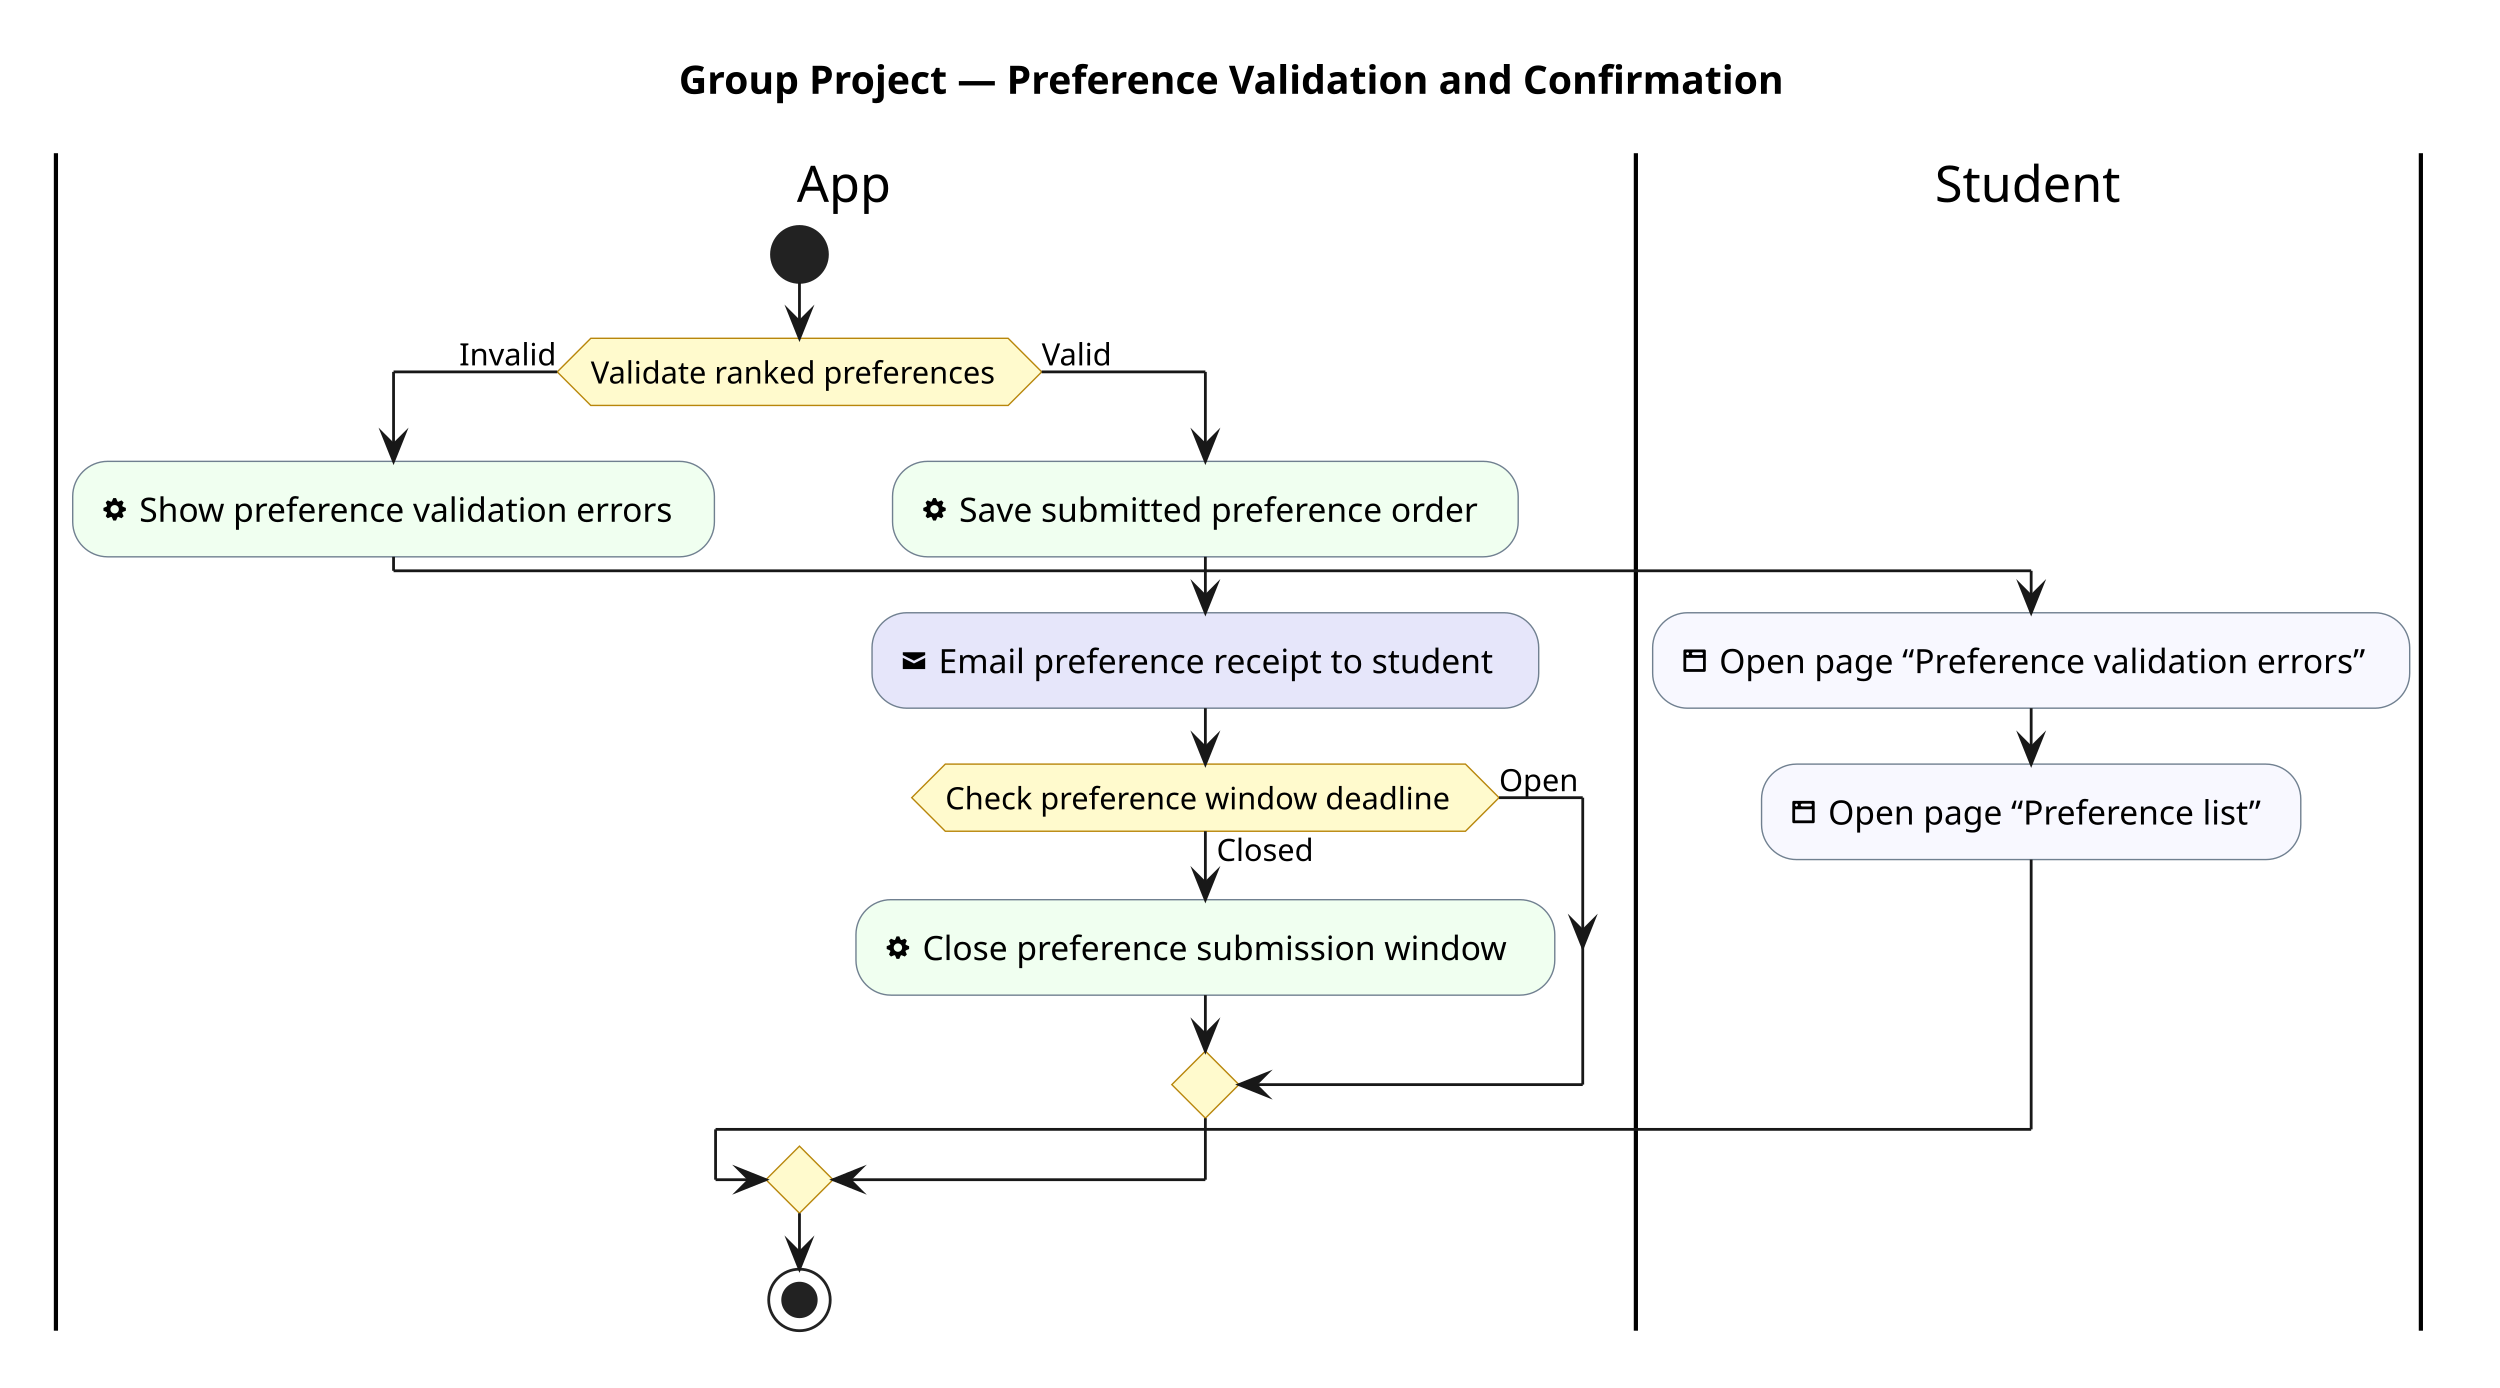
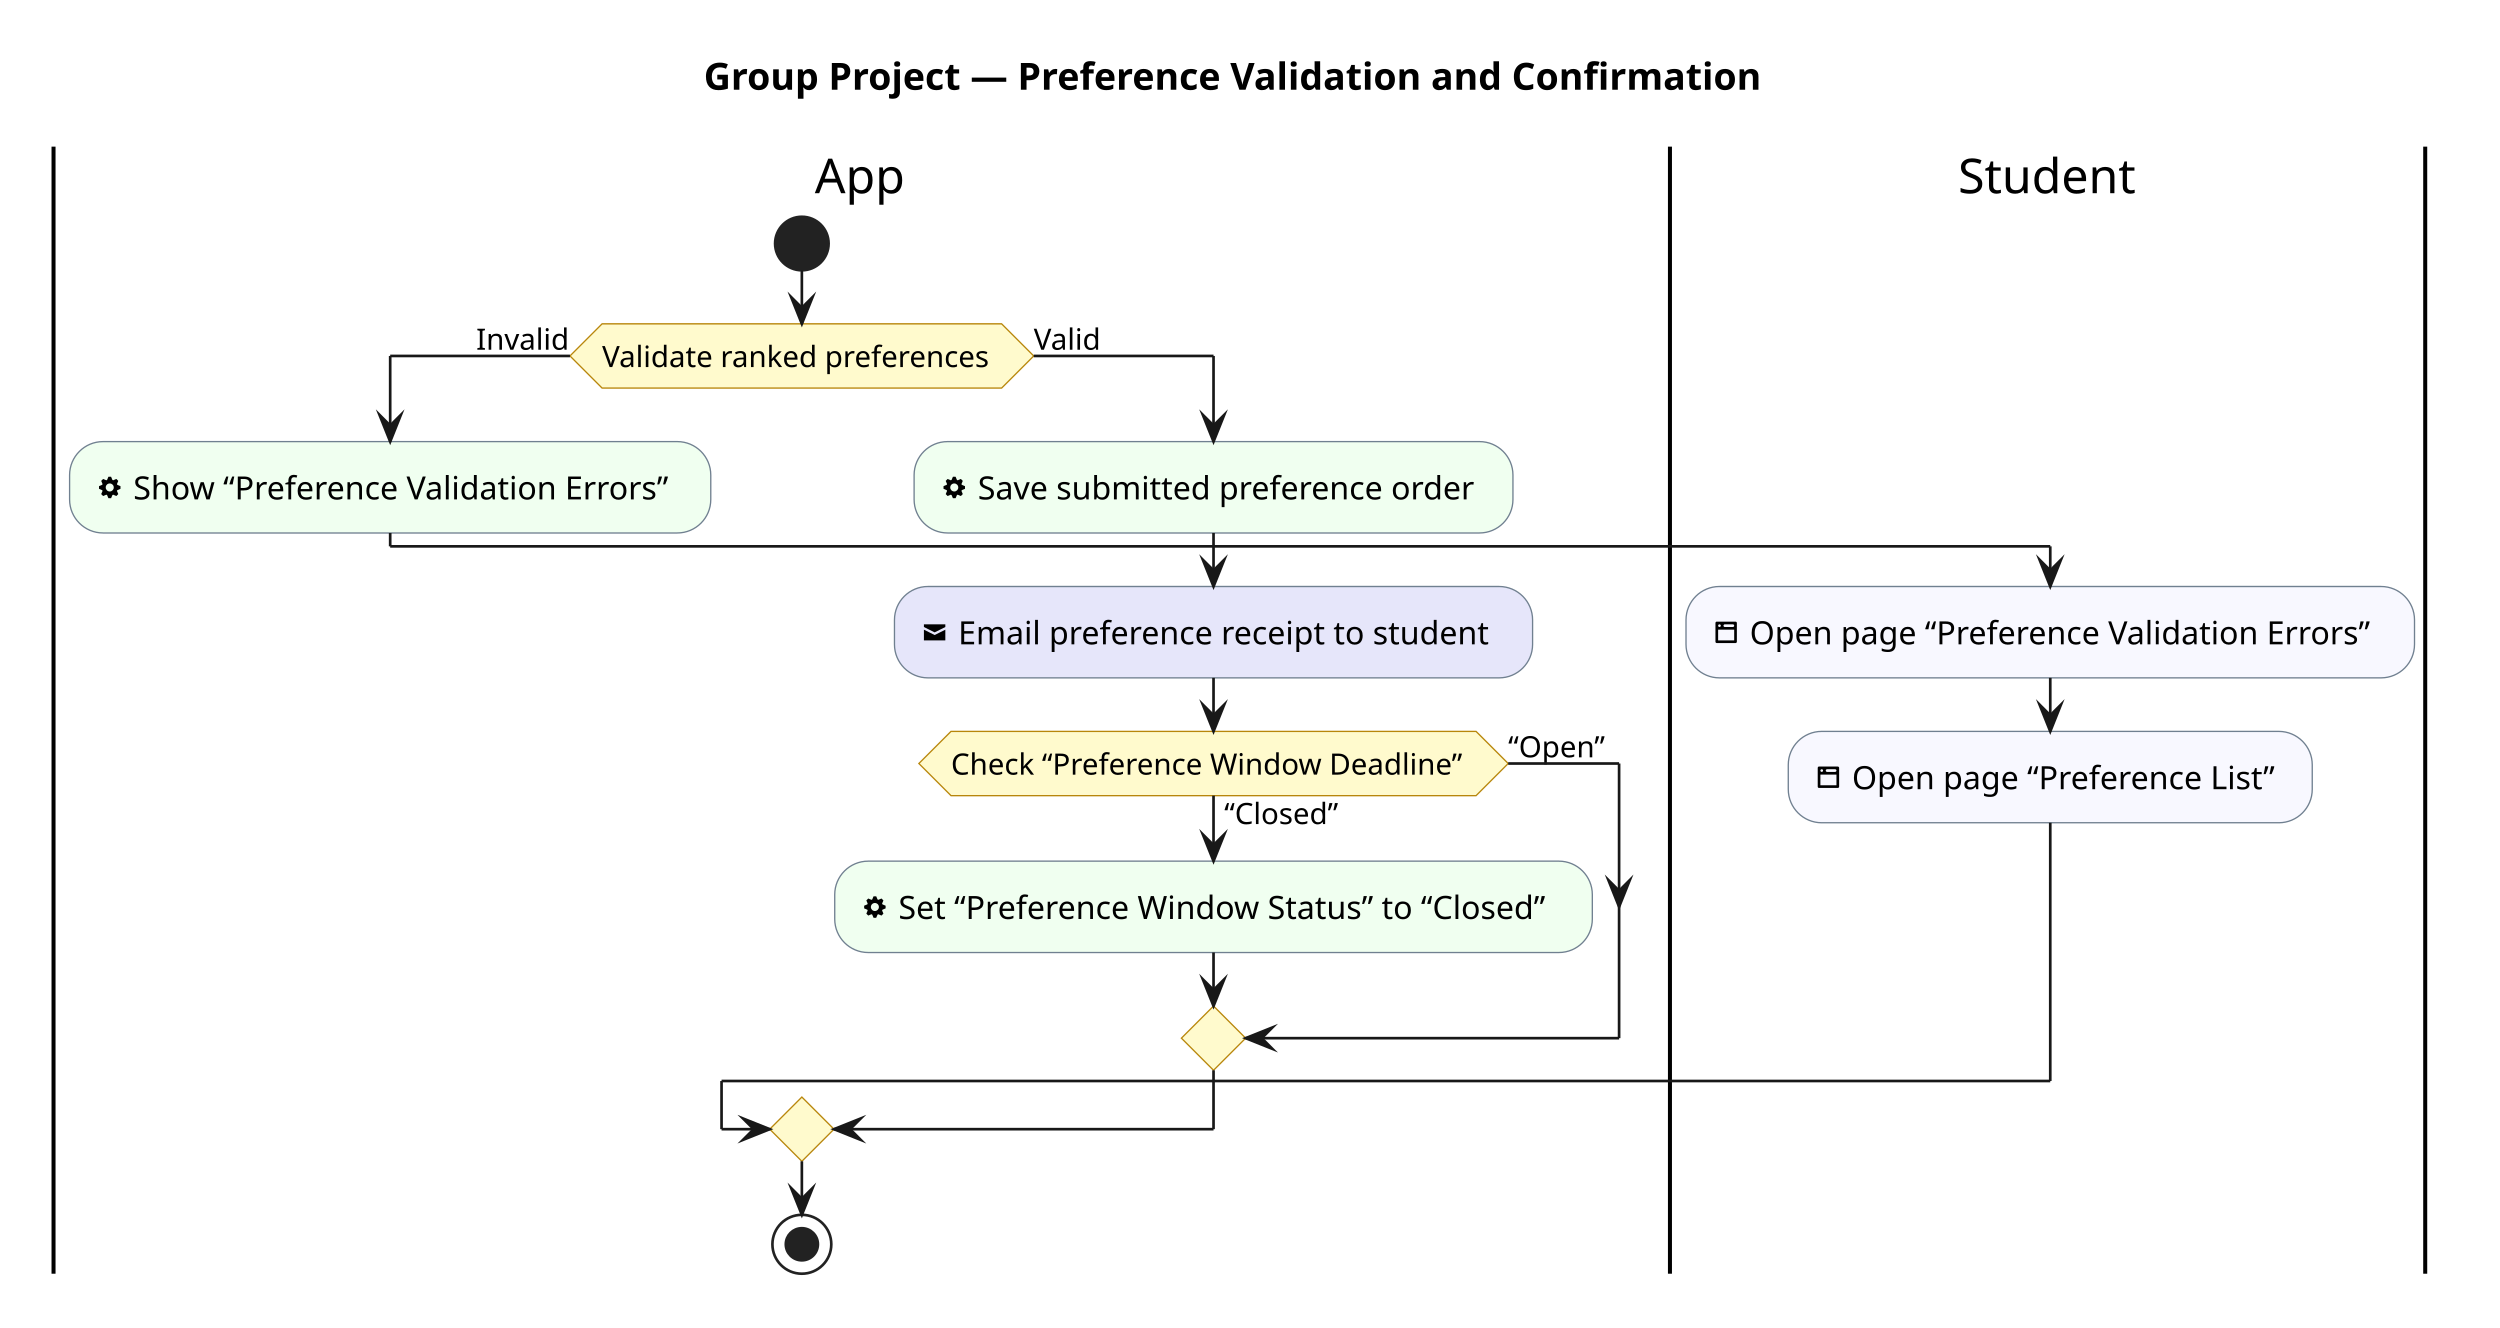
- <svg xmlns="http://www.w3.org/2000/svg" contentStyleType="text/css" data-diagram-type="ACTIVITY" height="496px" preserveAspectRatio="none" style="width:894px;height:496px;background:#FFFFFF;" version="1.1" viewBox="0 0 894 496" width="894px" zoomAndPan="magnify">
+ <svg xmlns="http://www.w3.org/2000/svg" contentStyleType="text/css" data-diagram-type="ACTIVITY" height="496px" preserveAspectRatio="none" style="width:934px;height:496px;background:#FFFFFF;" version="1.1" viewBox="0 0 934 496" width="934px" zoomAndPan="magnify">
  <defs />
  <g>
    <g class="title" data-source-line="2">
-       <text fill="#000000" font-family="sans-serif" font-size="14" font-weight="700" lengthAdjust="spacing" textLength="407.046" x="242.753" y="33.535">Group Project — Preference Validation and Confirmation</text>
+       <text fill="#000000" font-family="sans-serif" font-size="14" font-weight="700" lengthAdjust="spacing" textLength="407.046" x="262.931" y="33.535">Group Project — Preference Validation and Confirmation</text>
    </g>
-     <rect fill="none" height="21.199" style="stroke:none;stroke-width:1;" width="847.552" x="20" y="54.785" />
-     <ellipse cx="285.888" cy="90.984" fill="#222222" rx="10" ry="10" style="stroke:#222222;stroke-width:1;" />
-     <polygon fill="#FFFACD" points="211.257,120.984,360.519,120.984,372.519,132.984,360.519,144.984,211.257,144.984,199.257,132.984,211.257,120.984" style="stroke:#B8860B;stroke-width:0.5;stroke-linejoin:miter;stroke-miterlimit:10;" />
-     <text fill="#000000" font-family="sans-serif" font-size="11" lengthAdjust="spacing" textLength="149.263" x="211.257" y="137.142">Validate ranked preferences</text>
-     <text fill="#000000" font-family="sans-serif" font-size="11" lengthAdjust="spacing" textLength="35.046" x="164.21" y="130.664">Invalid</text>
-     <text fill="#000000" font-family="sans-serif" font-size="11" lengthAdjust="spacing" textLength="26.549" x="372.519" y="130.664">Valid</text>
-     <rect fill="#F0FFF0" height="34.133" rx="12.5" ry="12.5" style="stroke:#708090;stroke-width:0.5;" width="229.471" x="26" y="164.984" />
+     <rect fill="none" height="21.199" style="stroke:none;stroke-width:1;" width="887.908" x="20" y="54.785" />
+     <ellipse cx="299.573" cy="90.984" fill="#222222" rx="10" ry="10" style="stroke:#222222;stroke-width:1;" />
+     <polygon fill="#FFFACD" points="224.941,120.984,374.204,120.984,386.204,132.984,374.204,144.984,224.941,144.984,212.941,132.984,224.941,120.984" style="stroke:#B8860B;stroke-width:0.5;stroke-linejoin:miter;stroke-miterlimit:10;" />
+     <text fill="#000000" font-family="sans-serif" font-size="11" lengthAdjust="spacing" textLength="149.263" x="224.941" y="137.142">Validate ranked preferences</text>
+     <text fill="#000000" font-family="sans-serif" font-size="11" lengthAdjust="spacing" textLength="35.046" x="177.895" y="130.664">Invalid</text>
+     <text fill="#000000" font-family="sans-serif" font-size="11" lengthAdjust="spacing" textLength="26.549" x="386.204" y="130.664">Valid</text>
+     <rect fill="#F0FFF0" height="34.133" rx="12.5" ry="12.5" style="stroke:#708090;stroke-width:0.5;" width="239.543" x="26" y="164.984" />
    <path d="M40.5,178.117 L40,179.307 C39.9,179.337 39.81,179.387 39.72,179.437 L38.53,178.937 L37.81,179.657 L38.31,180.847 C38.26,180.947 38.22,181.027 38.18,181.127 L36.99,181.627 L36.99,182.627 L38.18,183.127 C38.22,183.227 38.26,183.307 38.31,183.407 L37.81,184.597 L38.53,185.317 L39.72,184.817 C39.81,184.857 39.9,184.907 40,184.947 L40.5,186.137 L41.5,186.137 L42,184.947 C42.09,184.907 42.19,184.867 42.28,184.817 L43.47,185.317 L44.19,184.597 L43.69,183.407 C43.73,183.317 43.78,183.217 43.82,183.127 L45.01,182.627 L45.01,181.627 L43.82,181.127 C43.79,181.037 43.74,180.937 43.69,180.847 L44.19,179.657 L43.47,178.937 L42.28,179.437 C42.19,179.397 42.09,179.347 42,179.307 L41.5,178.117 L40.5,178.117 M41,180.617 C41.83,180.617 42.5,181.287 42.5,182.117 C42.5,182.947 41.83,183.617 41,183.617 C40.17,183.617 39.5,182.947 39.5,182.117 C39.5,181.287 40.17,180.617 41,180.617" fill="#000000" />
-     <text fill="#000000" font-family="sans-serif" font-size="12" lengthAdjust="spacing" textLength="195.674" x="49.797" y="186.586">Show preference validation errors</text>
-     <rect fill="#F0FFF0" height="34.133" rx="12.5" ry="12.5" style="stroke:#708090;stroke-width:0.5;" width="223.728" x="319.177" y="164.984" />
-     <path d="M333.677,178.117 L333.177,179.307 C333.077,179.337 332.987,179.387 332.897,179.437 L331.707,178.937 L330.987,179.657 L331.487,180.847 C331.437,180.947 331.397,181.027 331.357,181.127 L330.167,181.627 L330.167,182.627 L331.357,183.127 C331.397,183.227 331.437,183.307 331.487,183.407 L330.987,184.597 L331.707,185.317 L332.897,184.817 C332.987,184.857 333.077,184.907 333.177,184.947 L333.677,186.137 L334.677,186.137 L335.177,184.947 C335.267,184.907 335.367,184.867 335.457,184.817 L336.647,185.317 L337.367,184.597 L336.867,183.407 C336.907,183.317 336.957,183.217 336.997,183.127 L338.187,182.627 L338.187,181.627 L336.997,181.127 C336.967,181.037 336.917,180.937 336.867,180.847 L337.367,179.657 L336.647,178.937 L335.457,179.437 C335.367,179.397 335.267,179.347 335.177,179.307 L334.677,178.117 L333.677,178.117 M334.177,180.617 C335.007,180.617 335.677,181.287 335.677,182.117 C335.677,182.947 335.007,183.617 334.177,183.617 C333.347,183.617 332.677,182.947 332.677,182.117 C332.677,181.287 333.347,180.617 334.177,180.617" fill="#000000" />
-     <text fill="#000000" font-family="sans-serif" font-size="12" lengthAdjust="spacing" textLength="189.932" x="342.974" y="186.586">Save submitted preference order</text>
-     <rect fill="#E6E6FA" height="34.133" rx="12.5" ry="12.5" style="stroke:#708090;stroke-width:0.5;" width="238.4" x="311.841" y="219.117" />
-     <path d="M322.841,233.25 L322.841,234.25 L326.841,236.25 L330.841,234.25 L330.841,233.25 L322.841,233.25 M322.841,235.25 L322.841,239.25 L330.841,239.25 L330.841,235.25 L326.841,237.25 L322.841,235.25" fill="#000000" />
-     <text fill="#000000" font-family="sans-serif" font-size="12" lengthAdjust="spacing" textLength="204.603" x="335.638" y="240.719">Email preference receipt to student</text>
-     <rect fill="#F0FFF0" height="34.133" rx="12.5" ry="12.5" style="stroke:#708090;stroke-width:0.5;" width="249.897" x="306.093" y="321.728" />
-     <path d="M320.593,334.86 L320.093,336.05 C319.993,336.08 319.903,336.13 319.813,336.18 L318.623,335.68 L317.903,336.4 L318.403,337.59 C318.353,337.69 318.313,337.77 318.273,337.87 L317.083,338.37 L317.083,339.37 L318.273,339.87 C318.313,339.97 318.353,340.05 318.403,340.15 L317.903,341.34 L318.623,342.06 L319.813,341.56 C319.903,341.6 319.993,341.65 320.093,341.69 L320.593,342.88 L321.593,342.88 L322.093,341.69 C322.183,341.65 322.283,341.61 322.373,341.56 L323.563,342.06 L324.283,341.34 L323.783,340.15 C323.823,340.06 323.873,339.96 323.913,339.87 L325.103,339.37 L325.103,338.37 L323.913,337.87 C323.883,337.78 323.833,337.68 323.783,337.59 L324.283,336.4 L323.563,335.68 L322.373,336.18 C322.283,336.14 322.183,336.09 322.093,336.05 L321.593,334.86 L320.593,334.86 M321.093,337.36 C321.923,337.36 322.593,338.03 322.593,338.86 C322.593,339.69 321.923,340.36 321.093,340.36 C320.263,340.36 319.593,339.69 319.593,338.86 C319.593,338.03 320.263,337.36 321.093,337.36" fill="#000000" />
-     <text fill="#000000" font-family="sans-serif" font-size="12" lengthAdjust="spacing" textLength="216.1" x="329.89" y="343.329">Close preference submission window</text>
-     <polygon fill="#FFFACD" points="338.033,273.25,524.05,273.25,536.05,285.25,524.05,297.25,338.033,297.25,326.033,285.25,338.033,273.25" style="stroke:#B8860B;stroke-width:0.5;stroke-linejoin:miter;stroke-miterlimit:10;" />
-     <text fill="#000000" font-family="sans-serif" font-size="11" lengthAdjust="spacing" textLength="36.206" x="435.041" y="307.885">Closed</text>
-     <text fill="#000000" font-family="sans-serif" font-size="11" lengthAdjust="spacing" textLength="186.017" x="338.033" y="289.407">Check preference window deadline</text>
-     <text fill="#000000" font-family="sans-serif" font-size="11" lengthAdjust="spacing" textLength="28.424" x="536.05" y="282.93">Open</text>
-     <polygon fill="#FFFACD" points="431.041,375.86,443.041,387.86,431.041,399.86,419.041,387.86,431.041,375.86" style="stroke:#B8860B;stroke-width:0.5;stroke-linejoin:miter;stroke-miterlimit:10;" />
-     <polygon fill="#FFFACD" points="285.888,409.86,297.888,421.86,285.888,433.86,273.888,421.86,285.888,409.86" style="stroke:#B8860B;stroke-width:0.5;stroke-linejoin:miter;stroke-miterlimit:10;" />
-     <ellipse cx="285.888" cy="464.86" fill="none" rx="11" ry="11" style="stroke:#222222;stroke-width:1;" />
-     <ellipse cx="285.888" cy="464.86" fill="#222222" rx="6" ry="6" style="stroke:#222222;stroke-width:1;" />
+     <text fill="#000000" font-family="sans-serif" font-size="12" lengthAdjust="spacing" textLength="205.746" x="49.797" y="186.586">Show “Preference Validation Errors”</text>
+     <rect fill="#F0FFF0" height="34.133" rx="12.5" ry="12.5" style="stroke:#708090;stroke-width:0.5;" width="223.728" x="341.51" y="164.984" />
+     <path d="M356.01,178.117 L355.51,179.307 C355.41,179.337 355.32,179.387 355.23,179.437 L354.04,178.937 L353.32,179.657 L353.82,180.847 C353.77,180.947 353.73,181.027 353.69,181.127 L352.5,181.627 L352.5,182.627 L353.69,183.127 C353.73,183.227 353.77,183.307 353.82,183.407 L353.32,184.597 L354.04,185.317 L355.23,184.817 C355.32,184.857 355.41,184.907 355.51,184.947 L356.01,186.137 L357.01,186.137 L357.51,184.947 C357.6,184.907 357.7,184.867 357.79,184.817 L358.98,185.317 L359.7,184.597 L359.2,183.407 C359.24,183.317 359.29,183.217 359.33,183.127 L360.52,182.627 L360.52,181.627 L359.33,181.127 C359.3,181.037 359.25,180.937 359.2,180.847 L359.7,179.657 L358.98,178.937 L357.79,179.437 C357.7,179.397 357.6,179.347 357.51,179.307 L357.01,178.117 L356.01,178.117 M356.51,180.617 C357.34,180.617 358.01,181.287 358.01,182.117 C358.01,182.947 357.34,183.617 356.51,183.617 C355.68,183.617 355.01,182.947 355.01,182.117 C355.01,181.287 355.68,180.617 356.51,180.617" fill="#000000" />
+     <text fill="#000000" font-family="sans-serif" font-size="12" lengthAdjust="spacing" textLength="189.932" x="365.307" y="186.586">Save submitted preference order</text>
+     <rect fill="#E6E6FA" height="34.133" rx="12.5" ry="12.5" style="stroke:#708090;stroke-width:0.5;" width="238.4" x="334.174" y="219.117" />
+     <path d="M345.174,233.25 L345.174,234.25 L349.174,236.25 L353.174,234.25 L353.174,233.25 L345.174,233.25 M345.174,235.25 L345.174,239.25 L353.174,239.25 L353.174,235.25 L349.174,237.25 L345.174,235.25" fill="#000000" />
+     <text fill="#000000" font-family="sans-serif" font-size="12" lengthAdjust="spacing" textLength="204.603" x="357.971" y="240.719">Email preference receipt to student</text>
+     <rect fill="#F0FFF0" height="34.133" rx="12.5" ry="12.5" style="stroke:#708090;stroke-width:0.5;" width="283.037" x="311.856" y="321.728" />
+     <path d="M326.356,334.86 L325.856,336.05 C325.755,336.08 325.666,336.13 325.575,336.18 L324.385,335.68 L323.666,336.4 L324.166,337.59 C324.115,337.69 324.075,337.77 324.036,337.87 L322.846,338.37 L322.846,339.37 L324.036,339.87 C324.075,339.97 324.115,340.05 324.166,340.15 L323.666,341.34 L324.385,342.06 L325.575,341.56 C325.666,341.6 325.755,341.65 325.856,341.69 L326.356,342.88 L327.356,342.88 L327.856,341.69 C327.945,341.65 328.046,341.61 328.135,341.56 L329.325,342.06 L330.046,341.34 L329.546,340.15 C329.586,340.06 329.635,339.96 329.675,339.87 L330.865,339.37 L330.865,338.37 L329.675,337.87 C329.646,337.78 329.596,337.68 329.546,337.59 L330.046,336.4 L329.325,335.68 L328.135,336.18 C328.046,336.14 327.945,336.09 327.856,336.05 L327.356,334.86 L326.356,334.86 M326.856,337.36 C327.685,337.36 328.356,338.03 328.356,338.86 C328.356,339.69 327.685,340.36 326.856,340.36 C326.026,340.36 325.356,339.69 325.356,338.86 C325.356,338.03 326.026,337.36 326.856,337.36" fill="#000000" />
+     <text fill="#000000" font-family="sans-serif" font-size="12" lengthAdjust="spacing" textLength="249.24" x="335.652" y="343.329">Set “Preference Window Status” to “Closed”</text>
+     <polygon fill="#FFFACD" points="355.29,273.25,551.458,273.25,563.458,285.25,551.458,297.25,355.29,297.25,343.29,285.25,355.29,273.25" style="stroke:#B8860B;stroke-width:0.5;stroke-linejoin:miter;stroke-miterlimit:10;" />
+     <text fill="#000000" font-family="sans-serif" font-size="11" lengthAdjust="spacing" textLength="44.951" x="457.374" y="307.885">“Closed”</text>
+     <text fill="#000000" font-family="sans-serif" font-size="11" lengthAdjust="spacing" textLength="196.168" x="355.29" y="289.407">Check “Preference Window Deadline”</text>
+     <text fill="#000000" font-family="sans-serif" font-size="11" lengthAdjust="spacing" textLength="37.168" x="563.458" y="282.93">“Open”</text>
+     <polygon fill="#FFFACD" points="453.374,375.86,465.374,387.86,453.374,399.86,441.374,387.86,453.374,375.86" style="stroke:#B8860B;stroke-width:0.5;stroke-linejoin:miter;stroke-miterlimit:10;" />
+     <polygon fill="#FFFACD" points="299.573,409.86,311.573,421.86,299.573,433.86,287.573,421.86,299.573,409.86" style="stroke:#B8860B;stroke-width:0.5;stroke-linejoin:miter;stroke-miterlimit:10;" />
+     <ellipse cx="299.573" cy="464.86" fill="none" rx="11" ry="11" style="stroke:#222222;stroke-width:1;" />
+     <ellipse cx="299.573" cy="464.86" fill="#222222" rx="6" ry="6" style="stroke:#222222;stroke-width:1;" />
    <line style="stroke:#000000;stroke-width:1.5;" x1="20" x2="20" y1="54.785" y2="475.86" />
-     <rect fill="#F8F8FF" height="34.133" rx="12.5" ry="12.5" style="stroke:#708090;stroke-width:0.5;" width="270.715" x="590.989" y="219.117" />
-     <path d="M602.329,232.25 A0.5,0.5 0 0 0 601.989,232.75 L601.989,239.75 A0.5,0.5 0 0 0 602.489,240.25 L609.489,240.25 A0.5,0.5 0 0 0 609.989,239.75 L609.989,232.75 A0.5,0.5 0 0 0 609.489,232.25 L602.489,232.25 A0.5,0.5 0 0 0 602.399,232.25 A0.5,0.5 0 0 0 602.339,232.25 M603.489,233.25 C603.769,233.25 603.989,233.47 603.989,233.75 C603.989,234.03 603.769,234.25 603.489,234.25 C603.209,234.25 602.989,234.03 602.989,233.75 C602.989,233.47 603.209,233.25 603.489,233.25 M605.489,233.25 L608.489,233.25 C608.769,233.25 608.989,233.47 608.989,233.75 C608.989,234.03 608.769,234.25 608.489,234.25 L605.489,234.25 C605.209,234.25 604.989,234.03 604.989,233.75 C604.989,233.47 605.209,233.25 605.489,233.25 M602.989,235.25 L608.989,235.25 L608.989,239.25 L602.989,239.25 L602.989,235.25" fill="#000000" />
-     <text fill="#000000" font-family="sans-serif" font-size="12" lengthAdjust="spacing" textLength="236.918" x="614.786" y="240.719">Open page “Preference validation errors”</text>
-     <rect fill="#F8F8FF" height="34.133" rx="12.5" ry="12.5" style="stroke:#708090;stroke-width:0.5;" width="192.826" x="629.934" y="273.25" />
-     <path d="M641.274,286.383 A0.5,0.5 0 0 0 640.934,286.883 L640.934,293.883 A0.5,0.5 0 0 0 641.434,294.383 L648.434,294.383 A0.5,0.5 0 0 0 648.934,293.883 L648.934,286.883 A0.5,0.5 0 0 0 648.434,286.383 L641.434,286.383 A0.5,0.5 0 0 0 641.344,286.383 A0.5,0.5 0 0 0 641.284,286.383 M642.434,287.383 C642.714,287.383 642.934,287.603 642.934,287.883 C642.934,288.163 642.714,288.383 642.434,288.383 C642.154,288.383 641.934,288.163 641.934,287.883 C641.934,287.603 642.154,287.383 642.434,287.383 M644.434,287.383 L647.434,287.383 C647.714,287.383 647.934,287.603 647.934,287.883 C647.934,288.163 647.714,288.383 647.434,288.383 L644.434,288.383 C644.154,288.383 643.934,288.163 643.934,287.883 C643.934,287.603 644.154,287.383 644.434,287.383 M641.934,289.383 L647.934,289.383 L647.934,293.383 L641.934,293.383 L641.934,289.383" fill="#000000" />
-     <text fill="#000000" font-family="sans-serif" font-size="12" lengthAdjust="spacing" textLength="159.029" x="653.731" y="294.852">Open page “Preference list”</text>
-     <line style="stroke:#000000;stroke-width:1.5;" x1="584.989" x2="584.989" y1="54.785" y2="475.86" />
-     <line style="stroke:#000000;stroke-width:1.5;" x1="865.704" x2="865.704" y1="54.785" y2="475.86" />
-     <line style="stroke:#181818;stroke-width:1;" x1="431.041" x2="431.041" y1="199.117" y2="219.117" />
-     <polygon fill="#181818" points="427.041,209.117,431.041,219.117,435.041,209.117,431.041,213.117" style="stroke:#181818;stroke-width:1;stroke-linejoin:miter;stroke-miterlimit:10;" />
-     <line style="stroke:#181818;stroke-width:1;" x1="431.041" x2="431.041" y1="297.25" y2="321.728" />
-     <polygon fill="#181818" points="427.041,311.728,431.041,321.728,435.041,311.728,431.041,315.728" style="stroke:#181818;stroke-width:1;stroke-linejoin:miter;stroke-miterlimit:10;" />
-     <line style="stroke:#181818;stroke-width:1;" x1="536.05" x2="565.989" y1="285.25" y2="285.25" />
-     <polygon fill="#181818" points="561.989,328.794,565.989,338.794,569.989,328.794,565.989,332.794" style="stroke:#181818;stroke-width:1;stroke-linejoin:miter;stroke-miterlimit:10;" />
-     <line style="stroke:#181818;stroke-width:1;" x1="565.989" x2="565.989" y1="285.25" y2="387.86" />
-     <line style="stroke:#181818;stroke-width:1;" x1="565.989" x2="443.041" y1="387.86" y2="387.86" />
-     <polygon fill="#181818" points="453.041,383.86,443.041,387.86,453.041,391.86,449.041,387.86" style="stroke:#181818;stroke-width:1;stroke-linejoin:miter;stroke-miterlimit:10;" />
-     <line style="stroke:#181818;stroke-width:1;" x1="431.041" x2="431.041" y1="355.86" y2="375.86" />
-     <polygon fill="#181818" points="427.041,365.86,431.041,375.86,435.041,365.86,431.041,369.86" style="stroke:#181818;stroke-width:1;stroke-linejoin:miter;stroke-miterlimit:10;" />
-     <line style="stroke:#181818;stroke-width:1;" x1="431.041" x2="431.041" y1="253.25" y2="273.25" />
-     <polygon fill="#181818" points="427.041,263.25,431.041,273.25,435.041,263.25,431.041,267.25" style="stroke:#181818;stroke-width:1;stroke-linejoin:miter;stroke-miterlimit:10;" />
-     <line style="stroke:#181818;stroke-width:1;" x1="199.257" x2="140.735" y1="132.984" y2="132.984" />
-     <line style="stroke:#181818;stroke-width:1;" x1="140.735" x2="140.735" y1="132.984" y2="164.984" />
-     <polygon fill="#181818" points="136.735,154.984,140.735,164.984,144.735,154.984,140.735,158.984" style="stroke:#181818;stroke-width:1;stroke-linejoin:miter;stroke-miterlimit:10;" />
-     <line style="stroke:#181818;stroke-width:1;" x1="372.519" x2="431.041" y1="132.984" y2="132.984" />
-     <line style="stroke:#181818;stroke-width:1;" x1="431.041" x2="431.041" y1="132.984" y2="164.984" />
-     <polygon fill="#181818" points="427.041,154.984,431.041,164.984,435.041,154.984,431.041,158.984" style="stroke:#181818;stroke-width:1;stroke-linejoin:miter;stroke-miterlimit:10;" />
-     <line style="stroke:#181818;stroke-width:1;" x1="431.041" x2="431.041" y1="399.86" y2="421.86" />
-     <line style="stroke:#181818;stroke-width:1;" x1="431.041" x2="297.888" y1="421.86" y2="421.86" />
-     <polygon fill="#181818" points="307.888,417.86,297.888,421.86,307.888,425.86,303.888,421.86" style="stroke:#181818;stroke-width:1;stroke-linejoin:miter;stroke-miterlimit:10;" />
-     <line style="stroke:#181818;stroke-width:1;" x1="285.888" x2="285.888" y1="100.984" y2="120.984" />
-     <polygon fill="#181818" points="281.888,110.984,285.888,120.984,289.888,110.984,285.888,114.984" style="stroke:#181818;stroke-width:1;stroke-linejoin:miter;stroke-miterlimit:10;" />
-     <line style="stroke:#181818;stroke-width:1;" x1="285.888" x2="285.888" y1="433.86" y2="453.86" />
-     <polygon fill="#181818" points="281.888,443.86,285.888,453.86,289.888,443.86,285.888,447.86" style="stroke:#181818;stroke-width:1;stroke-linejoin:miter;stroke-miterlimit:10;" />
-     <line style="stroke:#181818;stroke-width:1;" x1="726.347" x2="726.347" y1="253.25" y2="273.25" />
-     <polygon fill="#181818" points="722.347,263.25,726.347,273.25,730.347,263.25,726.347,267.25" style="stroke:#181818;stroke-width:1;stroke-linejoin:miter;stroke-miterlimit:10;" />
-     <line style="stroke:#181818;stroke-width:1;" x1="140.735" x2="140.735" y1="199.117" y2="204.117" />
-     <line style="stroke:#181818;stroke-width:1;" x1="140.735" x2="726.347" y1="204.117" y2="204.117" />
-     <line style="stroke:#181818;stroke-width:1;" x1="726.347" x2="726.347" y1="204.117" y2="219.117" />
-     <polygon fill="#181818" points="722.347,209.117,726.347,219.117,730.347,209.117,726.347,213.117" style="stroke:#181818;stroke-width:1;stroke-linejoin:miter;stroke-miterlimit:10;" />
-     <line style="stroke:#181818;stroke-width:1;" x1="726.347" x2="726.347" y1="307.383" y2="403.86" />
-     <line style="stroke:#181818;stroke-width:1;" x1="726.347" x2="255.888" y1="403.86" y2="403.86" />
-     <line style="stroke:#181818;stroke-width:1;" x1="255.888" x2="255.888" y1="403.86" y2="421.86" />
-     <line style="stroke:#181818;stroke-width:1;" x1="255.888" x2="273.888" y1="421.86" y2="421.86" />
-     <polygon fill="#181818" points="263.888,417.86,273.888,421.86,263.888,425.86,267.888,421.86" style="stroke:#181818;stroke-width:1;stroke-linejoin:miter;stroke-miterlimit:10;" />
-     <text fill="#000000" font-family="sans-serif" font-size="18" lengthAdjust="spacing" textLength="35.077" x="284.956" y="72.188">App</text>
-     <text fill="#000000" font-family="sans-serif" font-size="18" lengthAdjust="spacing" textLength="66.858" x="691.918" y="72.188">Student</text>
+     <rect fill="#F8F8FF" height="34.133" rx="12.5" ry="12.5" style="stroke:#708090;stroke-width:0.5;" width="272.168" x="629.893" y="219.117" />
+     <path d="M641.233,232.25 A0.5,0.5 0 0 0 640.893,232.75 L640.893,239.75 A0.5,0.5 0 0 0 641.393,240.25 L648.393,240.25 A0.5,0.5 0 0 0 648.893,239.75 L648.893,232.75 A0.5,0.5 0 0 0 648.393,232.25 L641.393,232.25 A0.5,0.5 0 0 0 641.303,232.25 A0.5,0.5 0 0 0 641.243,232.25 M642.393,233.25 C642.673,233.25 642.893,233.47 642.893,233.75 C642.893,234.03 642.673,234.25 642.393,234.25 C642.113,234.25 641.893,234.03 641.893,233.75 C641.893,233.47 642.113,233.25 642.393,233.25 M644.393,233.25 L647.393,233.25 C647.673,233.25 647.893,233.47 647.893,233.75 C647.893,234.03 647.673,234.25 647.393,234.25 L644.393,234.25 C644.113,234.25 643.893,234.03 643.893,233.75 C643.893,233.47 644.113,233.25 644.393,233.25 M641.893,235.25 L647.893,235.25 L647.893,239.25 L641.893,239.25 L641.893,235.25" fill="#000000" />
+     <text fill="#000000" font-family="sans-serif" font-size="12" lengthAdjust="spacing" textLength="238.371" x="653.689" y="240.719">Open page “Preference Validation Errors”</text>
+     <rect fill="#F8F8FF" height="34.133" rx="12.5" ry="12.5" style="stroke:#708090;stroke-width:0.5;" width="195.756" x="668.099" y="273.25" />
+     <path d="M679.439,286.383 A0.5,0.5 0 0 0 679.099,286.883 L679.099,293.883 A0.5,0.5 0 0 0 679.599,294.383 L686.599,294.383 A0.5,0.5 0 0 0 687.099,293.883 L687.099,286.883 A0.5,0.5 0 0 0 686.599,286.383 L679.599,286.383 A0.5,0.5 0 0 0 679.509,286.383 A0.5,0.5 0 0 0 679.449,286.383 M680.599,287.383 C680.879,287.383 681.099,287.603 681.099,287.883 C681.099,288.163 680.879,288.383 680.599,288.383 C680.319,288.383 680.099,288.163 680.099,287.883 C680.099,287.603 680.319,287.383 680.599,287.383 M682.599,287.383 L685.599,287.383 C685.879,287.383 686.099,287.603 686.099,287.883 C686.099,288.163 685.879,288.383 685.599,288.383 L682.599,288.383 C682.319,288.383 682.099,288.163 682.099,287.883 C682.099,287.603 682.319,287.383 682.599,287.383 M680.099,289.383 L686.099,289.383 L686.099,293.383 L680.099,293.383 L680.099,289.383" fill="#000000" />
+     <text fill="#000000" font-family="sans-serif" font-size="12" lengthAdjust="spacing" textLength="161.959" x="691.895" y="294.852">Open page “Preference List”</text>
+     <line style="stroke:#000000;stroke-width:1.5;" x1="623.893" x2="623.893" y1="54.785" y2="475.86" />
+     <line style="stroke:#000000;stroke-width:1.5;" x1="906.061" x2="906.061" y1="54.785" y2="475.86" />
+     <line style="stroke:#181818;stroke-width:1;" x1="453.374" x2="453.374" y1="199.117" y2="219.117" />
+     <polygon fill="#181818" points="449.374,209.117,453.374,219.117,457.374,209.117,453.374,213.117" style="stroke:#181818;stroke-width:1;stroke-linejoin:miter;stroke-miterlimit:10;" />
+     <line style="stroke:#181818;stroke-width:1;" x1="453.374" x2="453.374" y1="297.25" y2="321.728" />
+     <polygon fill="#181818" points="449.374,311.728,453.374,321.728,457.374,311.728,453.374,315.728" style="stroke:#181818;stroke-width:1;stroke-linejoin:miter;stroke-miterlimit:10;" />
+     <line style="stroke:#181818;stroke-width:1;" x1="563.458" x2="604.893" y1="285.25" y2="285.25" />
+     <polygon fill="#181818" points="600.893,328.794,604.893,338.794,608.893,328.794,604.893,332.794" style="stroke:#181818;stroke-width:1;stroke-linejoin:miter;stroke-miterlimit:10;" />
+     <line style="stroke:#181818;stroke-width:1;" x1="604.893" x2="604.893" y1="285.25" y2="387.86" />
+     <line style="stroke:#181818;stroke-width:1;" x1="604.893" x2="465.374" y1="387.86" y2="387.86" />
+     <polygon fill="#181818" points="475.374,383.86,465.374,387.86,475.374,391.86,471.374,387.86" style="stroke:#181818;stroke-width:1;stroke-linejoin:miter;stroke-miterlimit:10;" />
+     <line style="stroke:#181818;stroke-width:1;" x1="453.374" x2="453.374" y1="355.86" y2="375.86" />
+     <polygon fill="#181818" points="449.374,365.86,453.374,375.86,457.374,365.86,453.374,369.86" style="stroke:#181818;stroke-width:1;stroke-linejoin:miter;stroke-miterlimit:10;" />
+     <line style="stroke:#181818;stroke-width:1;" x1="453.374" x2="453.374" y1="253.25" y2="273.25" />
+     <polygon fill="#181818" points="449.374,263.25,453.374,273.25,457.374,263.25,453.374,267.25" style="stroke:#181818;stroke-width:1;stroke-linejoin:miter;stroke-miterlimit:10;" />
+     <line style="stroke:#181818;stroke-width:1;" x1="212.941" x2="145.772" y1="132.984" y2="132.984" />
+     <line style="stroke:#181818;stroke-width:1;" x1="145.772" x2="145.772" y1="132.984" y2="164.984" />
+     <polygon fill="#181818" points="141.772,154.984,145.772,164.984,149.772,154.984,145.772,158.984" style="stroke:#181818;stroke-width:1;stroke-linejoin:miter;stroke-miterlimit:10;" />
+     <line style="stroke:#181818;stroke-width:1;" x1="386.204" x2="453.374" y1="132.984" y2="132.984" />
+     <line style="stroke:#181818;stroke-width:1;" x1="453.374" x2="453.374" y1="132.984" y2="164.984" />
+     <polygon fill="#181818" points="449.374,154.984,453.374,164.984,457.374,154.984,453.374,158.984" style="stroke:#181818;stroke-width:1;stroke-linejoin:miter;stroke-miterlimit:10;" />
+     <line style="stroke:#181818;stroke-width:1;" x1="453.374" x2="453.374" y1="399.86" y2="421.86" />
+     <line style="stroke:#181818;stroke-width:1;" x1="453.374" x2="311.573" y1="421.86" y2="421.86" />
+     <polygon fill="#181818" points="321.573,417.86,311.573,421.86,321.573,425.86,317.573,421.86" style="stroke:#181818;stroke-width:1;stroke-linejoin:miter;stroke-miterlimit:10;" />
+     <line style="stroke:#181818;stroke-width:1;" x1="299.573" x2="299.573" y1="100.984" y2="120.984" />
+     <polygon fill="#181818" points="295.573,110.984,299.573,120.984,303.573,110.984,299.573,114.984" style="stroke:#181818;stroke-width:1;stroke-linejoin:miter;stroke-miterlimit:10;" />
+     <line style="stroke:#181818;stroke-width:1;" x1="299.573" x2="299.573" y1="433.86" y2="453.86" />
+     <polygon fill="#181818" points="295.573,443.86,299.573,453.86,303.573,443.86,299.573,447.86" style="stroke:#181818;stroke-width:1;stroke-linejoin:miter;stroke-miterlimit:10;" />
+     <line style="stroke:#181818;stroke-width:1;" x1="765.977" x2="765.977" y1="253.25" y2="273.25" />
+     <polygon fill="#181818" points="761.977,263.25,765.977,273.25,769.977,263.25,765.977,267.25" style="stroke:#181818;stroke-width:1;stroke-linejoin:miter;stroke-miterlimit:10;" />
+     <line style="stroke:#181818;stroke-width:1;" x1="145.772" x2="145.772" y1="199.117" y2="204.117" />
+     <line style="stroke:#181818;stroke-width:1;" x1="145.772" x2="765.977" y1="204.117" y2="204.117" />
+     <line style="stroke:#181818;stroke-width:1;" x1="765.977" x2="765.977" y1="204.117" y2="219.117" />
+     <polygon fill="#181818" points="761.977,209.117,765.977,219.117,769.977,209.117,765.977,213.117" style="stroke:#181818;stroke-width:1;stroke-linejoin:miter;stroke-miterlimit:10;" />
+     <line style="stroke:#181818;stroke-width:1;" x1="765.977" x2="765.977" y1="307.383" y2="403.86" />
+     <line style="stroke:#181818;stroke-width:1;" x1="765.977" x2="269.573" y1="403.86" y2="403.86" />
+     <line style="stroke:#181818;stroke-width:1;" x1="269.573" x2="269.573" y1="403.86" y2="421.86" />
+     <line style="stroke:#181818;stroke-width:1;" x1="269.573" x2="287.573" y1="421.86" y2="421.86" />
+     <polygon fill="#181818" points="277.573,417.86,287.573,421.86,277.573,425.86,281.573,421.86" style="stroke:#181818;stroke-width:1;stroke-linejoin:miter;stroke-miterlimit:10;" />
+     <text fill="#000000" font-family="sans-serif" font-size="18" lengthAdjust="spacing" textLength="35.077" x="304.408" y="72.188">App</text>
+     <text fill="#000000" font-family="sans-serif" font-size="18" lengthAdjust="spacing" textLength="66.858" x="731.547" y="72.188">Student</text>
  </g>
</svg>
